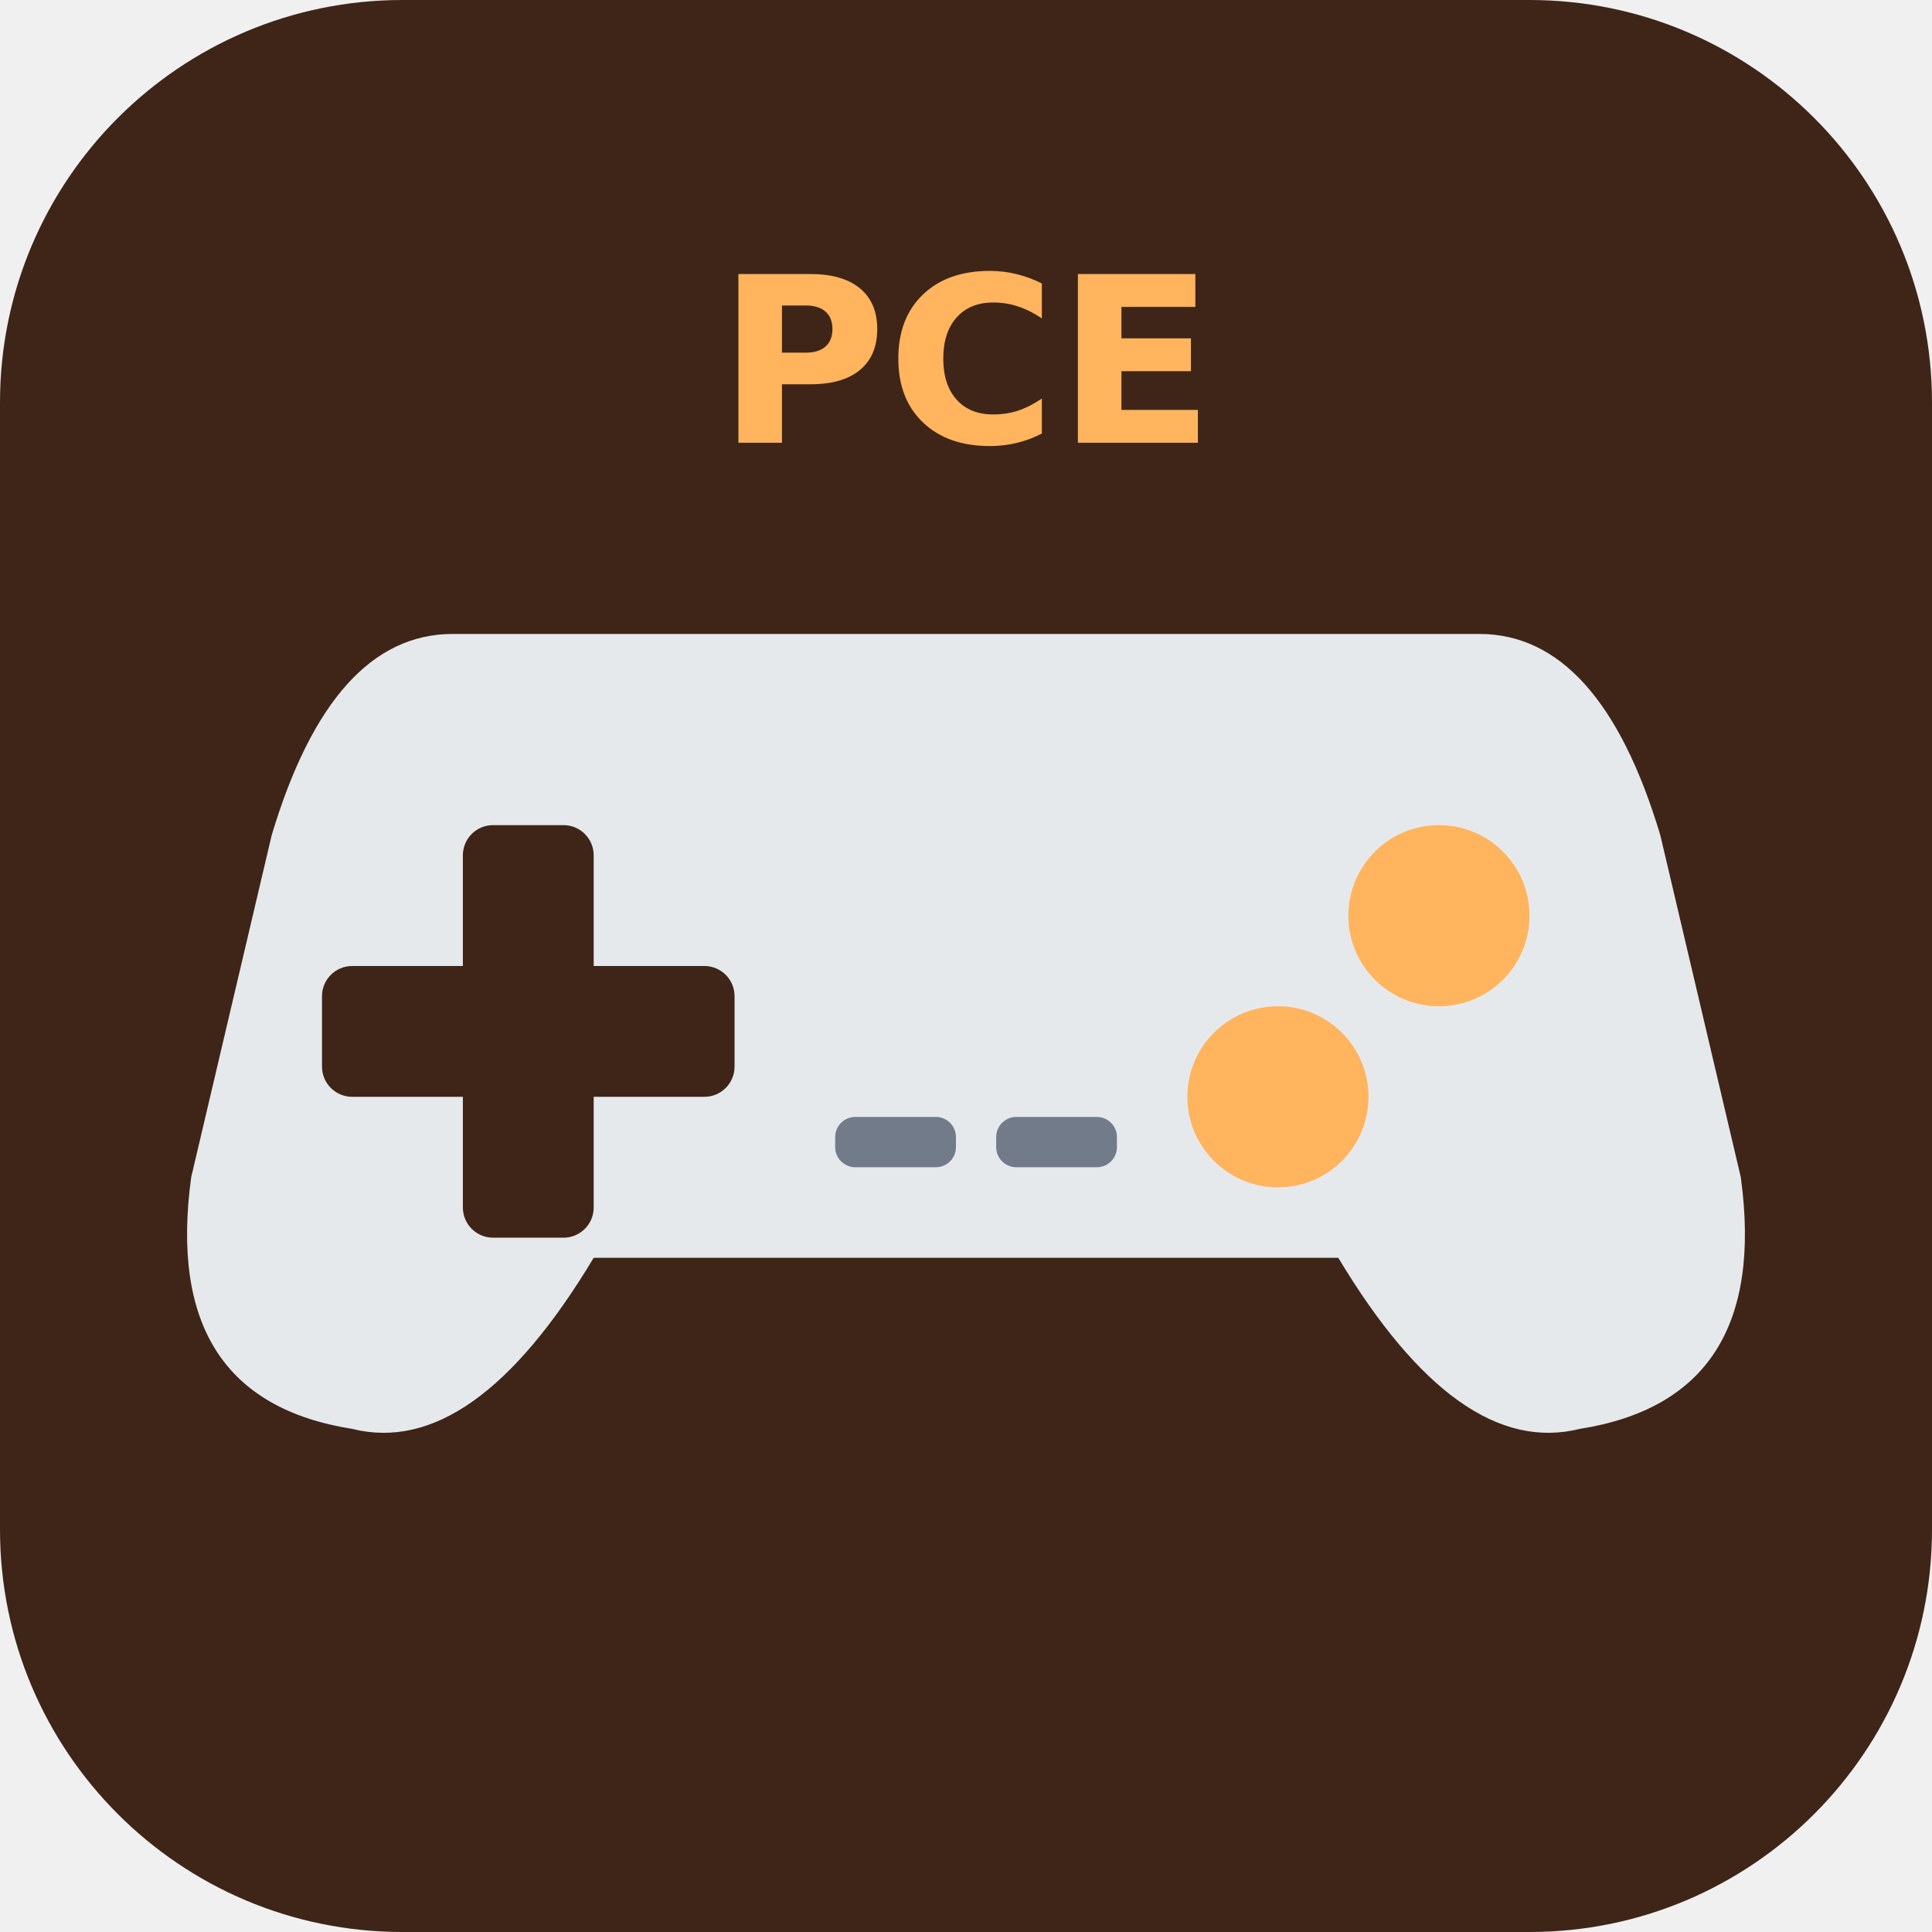
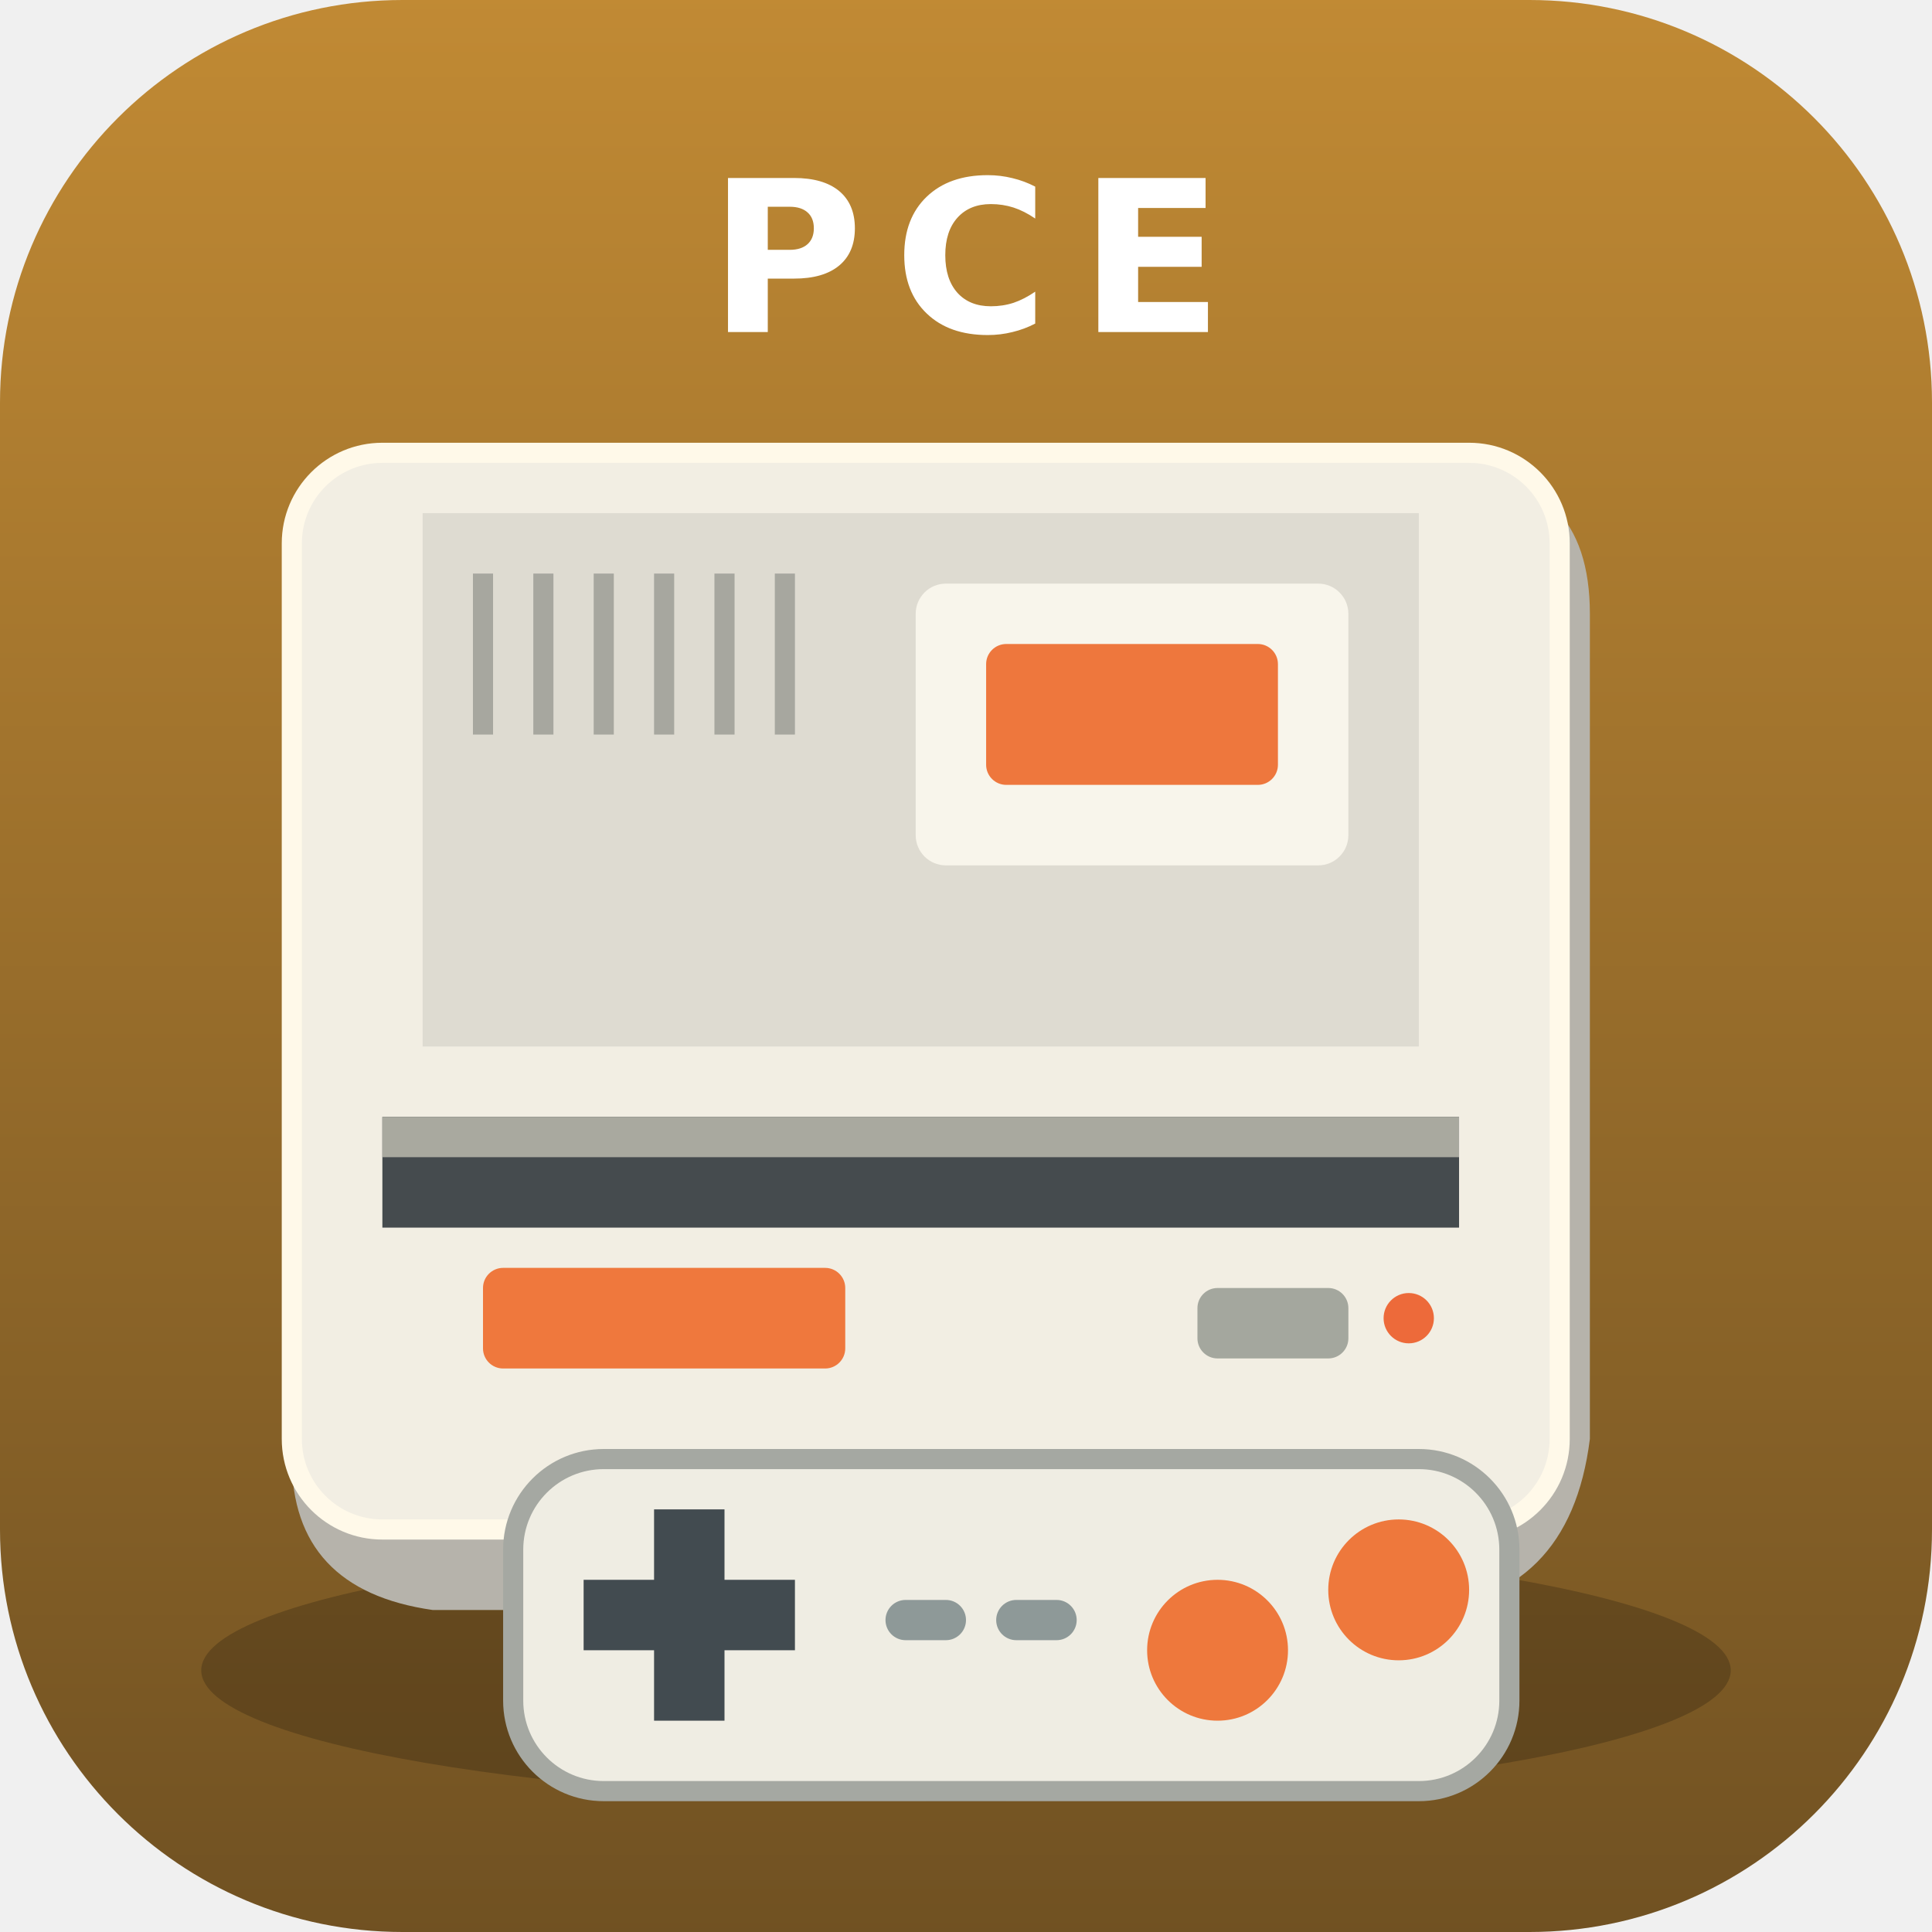
- <svg xmlns="http://www.w3.org/2000/svg" width="192" height="192" viewBox="0 0 192 192">
-   <rect width="192" height="192" rx="40" fill="#3e2518" />
-   <path d="M45 63Q33 63 27 83L19 117Q16 139 35 142Q47 145 59 125H133Q145 145 157 142Q176 139 173 117L165 83Q159 63 147 63Z" fill="#e6e9ec" />
-   <rect x="46" y="82" width="13" height="41" rx="3" fill="#3e2518" />
-   <rect x="32" y="96" width="41" height="13" rx="3" fill="#3e2518" />
-   <circle cx="143" cy="91" r="9" fill="#ffb45d" />
-   <circle cx="127" cy="109" r="9" fill="#ffb45d" />
-   <rect x="83" y="111" width="12" height="5" rx="2" fill="#717b89" />
-   <rect x="99" y="111" width="12" height="5" rx="2" fill="#717b89" />
-   <text x="96" y="44" font-family="DejaVu Sans,sans-serif" font-weight="bold" font-size="23" text-anchor="middle" fill="#ffb45d">PCE</text>
+ <svg xmlns="http://www.w3.org/2000/svg" width="192" height="192" viewBox="0 0 192 192" role="img" aria-label="PCE console emulator">
+   <defs>
+     <linearGradient id="bg" x2="0" y2="1">
+       <stop stop-color="#c18a34" />
+       <stop offset="1" stop-color="#705122" />
+     </linearGradient>
+   </defs>
+   <rect width="192" height="192" rx="40" fill="url(#bg)" />
+   <ellipse cx="96" cy="166" rx="76" ry="13" fill="#000" opacity=".2" />
+   <text x="96" y="33" fill="#fff" font-family="DejaVu Sans,sans-serif" font-size="21" font-weight="bold" letter-spacing="3" text-anchor="middle">PCE</text>
+   <path d="M44 47H144Q158 47 158 61V143Q156 159 141 160H43Q29 158 29 145V65Z" fill="#b6b3ab" />
+   <rect x="29" y="45" width="126" height="107" rx="9" fill="#f2eee3" stroke="#fff9e9" stroke-width="2" />
+   <path d="M42 51H141V104H42Z" fill="#dedbd1" />
+   <g stroke="#a7a79f" stroke-width="2">
+     <path d="M48 57V73M54 57V73M60 57V73M66 57V73M72 57V73M78 57V73" />
+   </g>
+   <rect x="91" y="58" width="43" height="28" rx="3" fill="#f8f5eb" />
+   <rect x="98" y="64" width="29" height="14" rx="2" fill="#ee773d" />
+   <path d="M38 111H145V122H38Z" fill="#454b4e" />
+   <path d="M38 111H145V115H38Z" fill="#a9a99f" />
+   <rect x="48" y="126" width="36" height="10" rx="2" fill="#ef783d" />
+   <rect x="119" y="128" width="15" height="7" rx="2" fill="#a4a79e" />
+   <circle cx="140" cy="131" r="2.5" fill="#ed6a3a" />
+   <rect x="51" y="145" width="99" height="33" rx="9" fill="#efede3" stroke="#a5a8a2" stroke-width="2" />
+   <path d="M65 150h7v7h7v7h-7v7h-7v-7h-7v-7h7Z" fill="#424b50" />
+   <circle cx="121" cy="164" r="7" fill="#ee783c" />
+   <circle cx="139" cy="158" r="7" fill="#ee783c" />
+   <rect x="88" y="159" width="8" height="4" rx="2" fill="#8e9998" />
+   <rect x="99" y="159" width="8" height="4" rx="2" fill="#8e9998" />
</svg>
